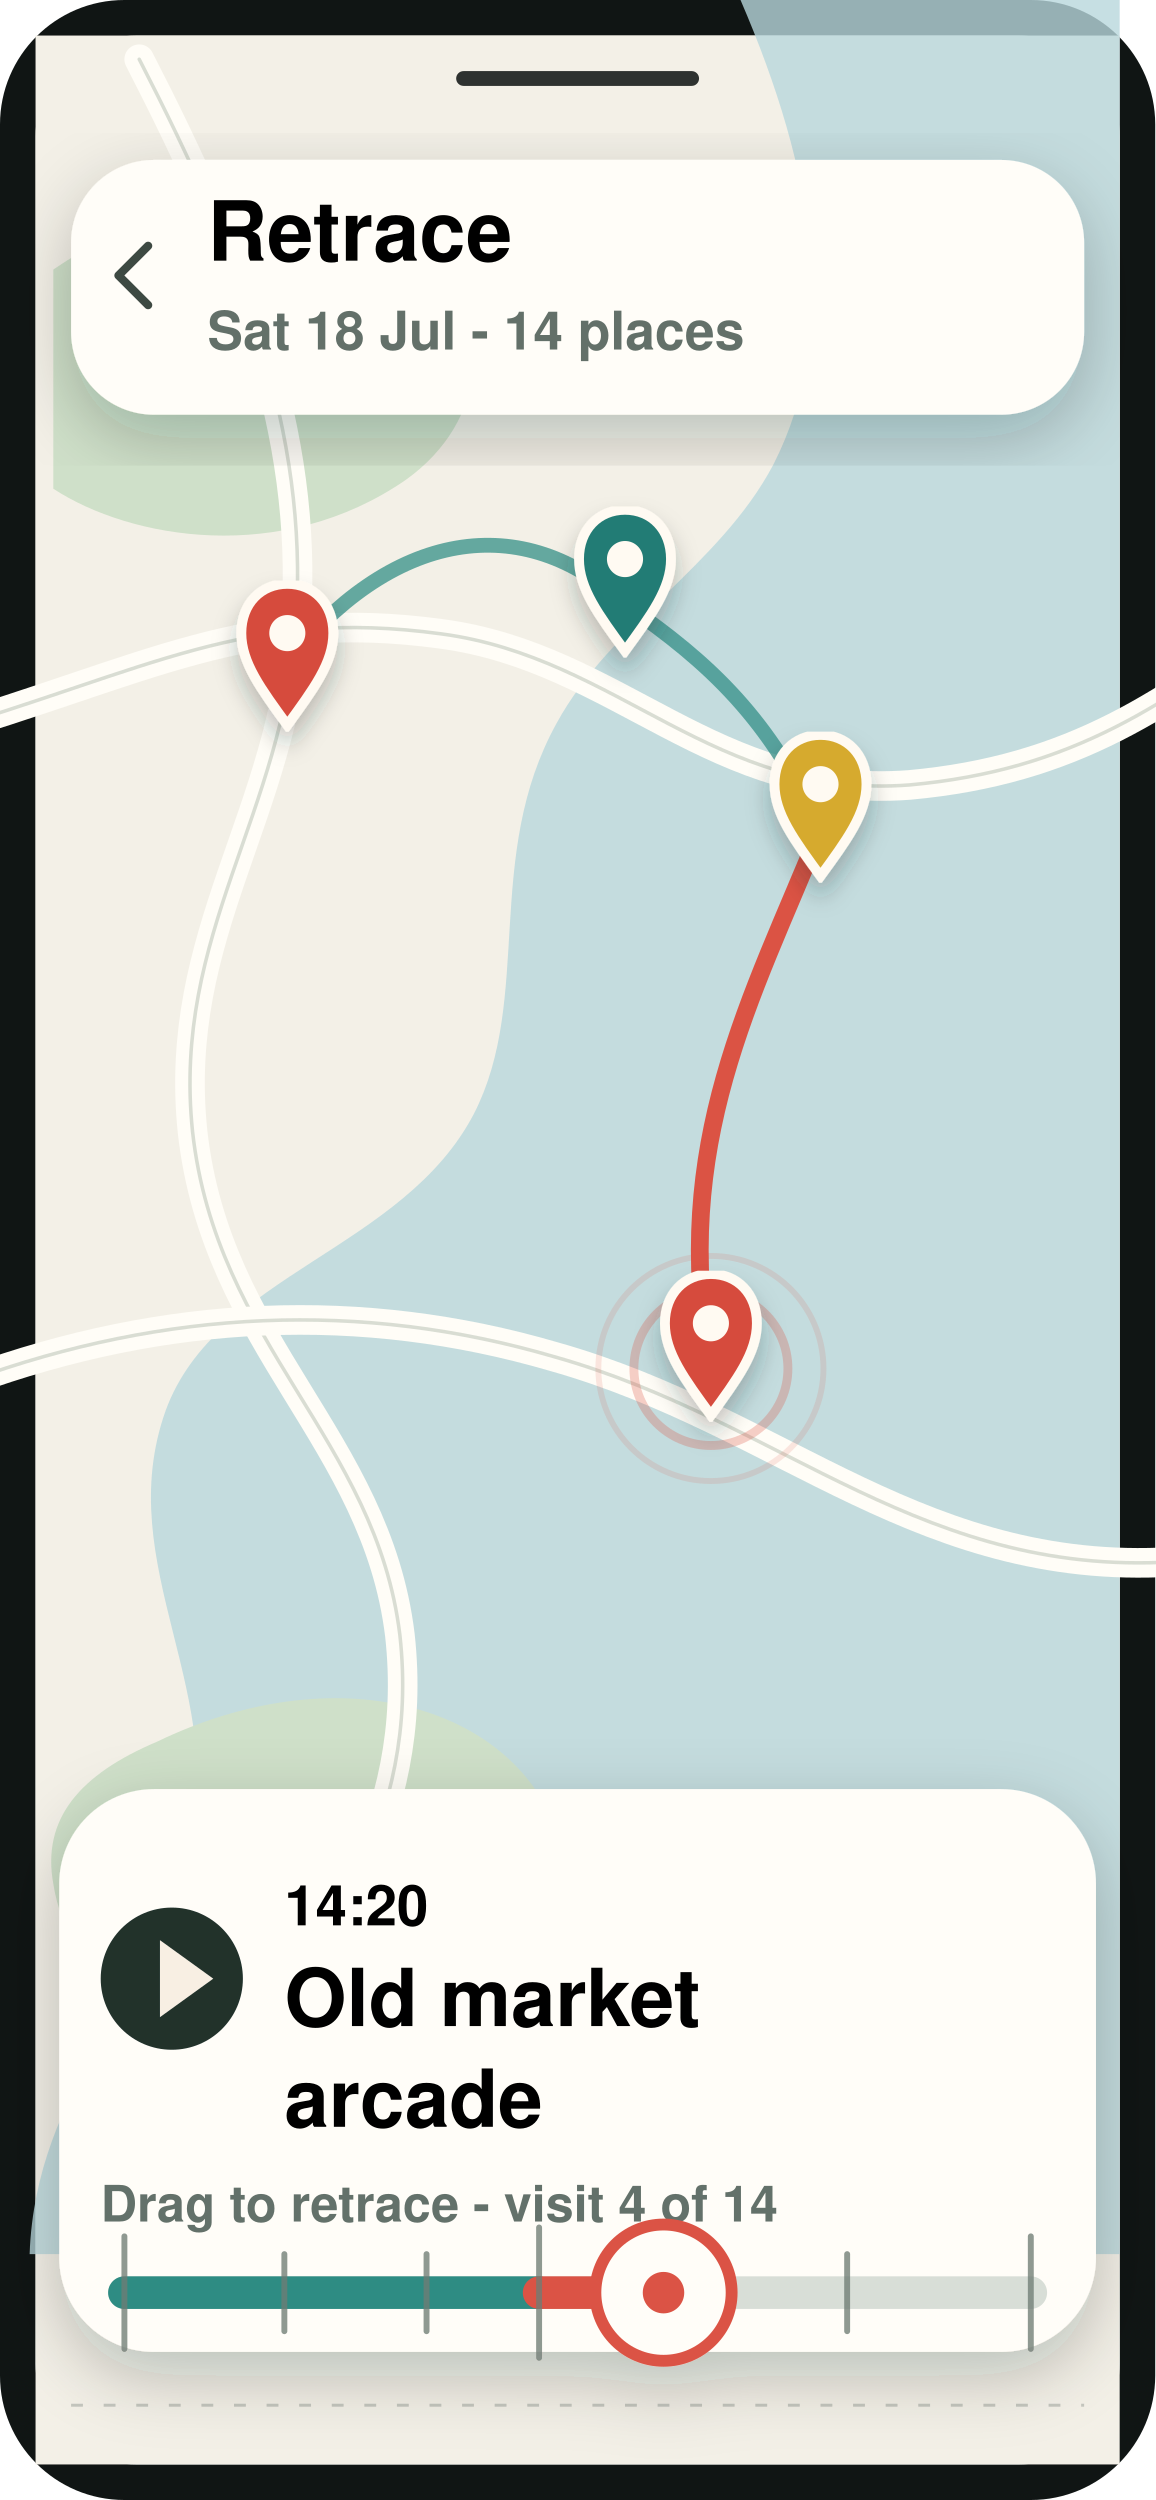
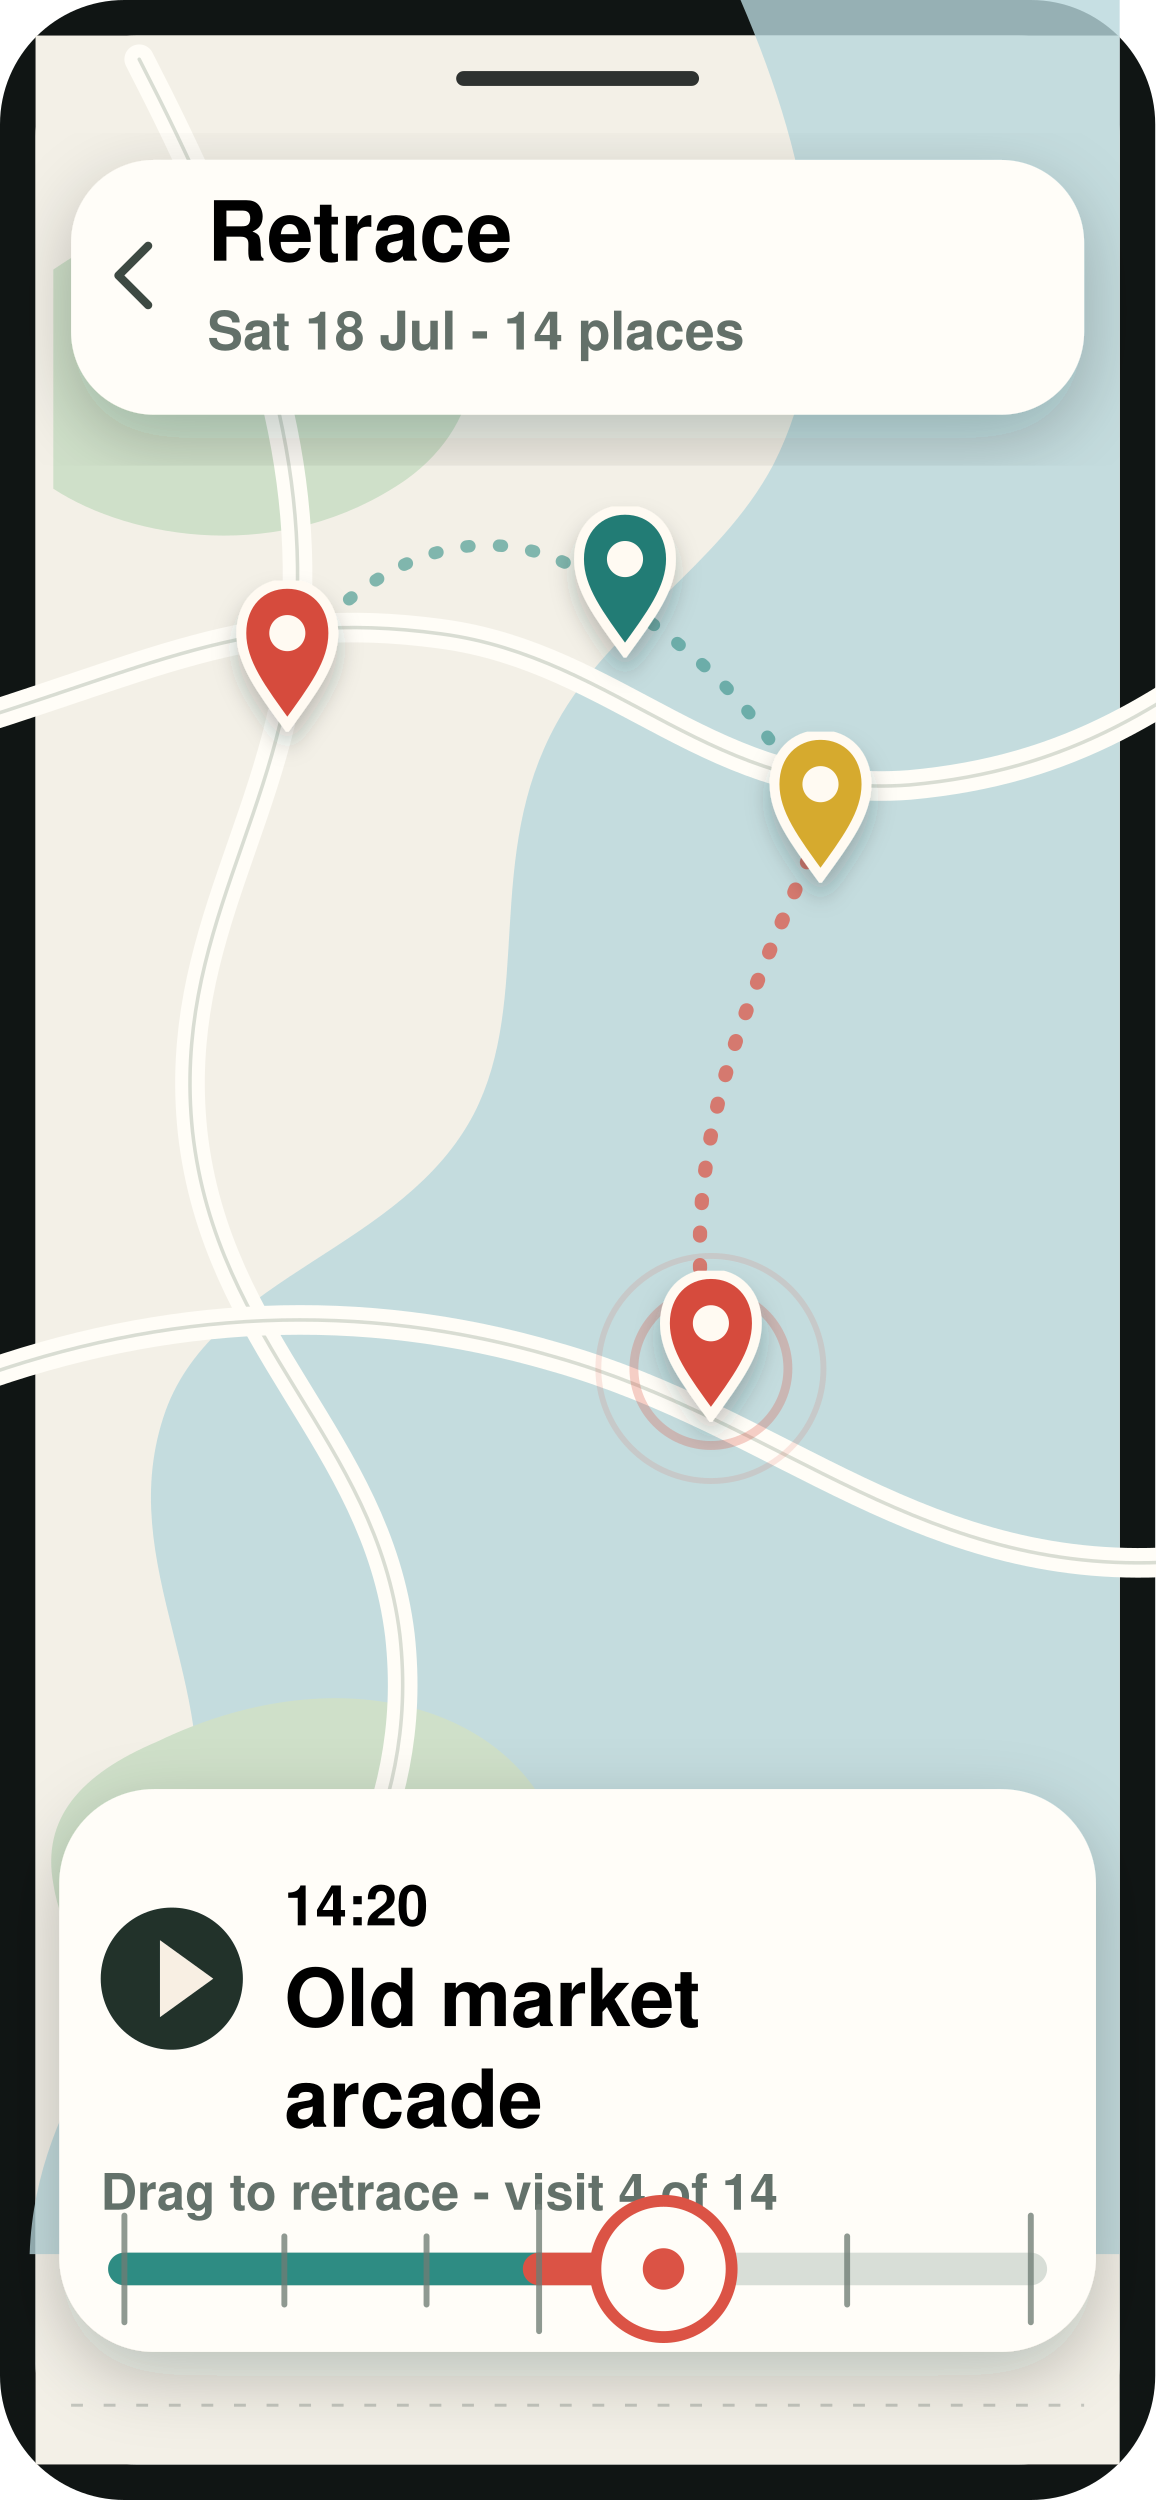
<svg xmlns="http://www.w3.org/2000/svg" width="390" height="844" viewBox="0 0 390 844" role="img" aria-label="Retrace map mid-scrub at accessibility extra extra extra large text size">
  <defs>
    <linearGradient id="paper" x1="0" y1="0" x2="0" y2="1">
      <stop offset="0" stop-color="#f5f2e8" />
      <stop offset=".64" stop-color="#e9f0e8" />
      <stop offset="1" stop-color="#e2eceb" />
    </linearGradient>
    <filter id="shadow" x="-20%" y="-20%" width="140%" height="140%">
      <feDropShadow dx="0" dy="8" stdDeviation="12" flood-color="#1c2421" flood-opacity="0.24" />
    </filter>
    <filter id="pinShadow" x="-40%" y="-30%" width="180%" height="180%">
      <feDropShadow dx="0" dy="5" stdDeviation="4" flood-color="#28312d" flood-opacity="0.28" />
    </filter>
    <symbol id="pinRed" viewBox="0 0 36 46">
      <path d="M18 44C10 33 4 25 4 16 4 7 10 1 18 1s14 6 14 15c0 9-6 17-14 28z" fill="#d64b3c" stroke="#fffaf2" stroke-width="3" />
      <circle cx="18" cy="16" r="5.5" fill="#fffaf2" />
    </symbol>
    <symbol id="pinTeal" viewBox="0 0 36 46">
      <path d="M18 44C10 33 4 25 4 16 4 7 10 1 18 1s14 6 14 15c0 9-6 17-14 28z" fill="#247b74" stroke="#fffaf2" stroke-width="3" />
      <circle cx="18" cy="16" r="5.5" fill="#fffaf2" />
    </symbol>
    <symbol id="pinGold" viewBox="0 0 36 46">
      <path d="M18 44C10 33 4 25 4 16 4 7 10 1 18 1s14 6 14 15c0 9-6 17-14 28z" fill="#d6aa2f" stroke="#fffaf2" stroke-width="3" />
      <circle cx="18" cy="16" r="5.5" fill="#fffaf2" />
    </symbol>
    <style>
      .label { font-family: Helvetica; letter-spacing: 0; }
      .road { fill: none; stroke: #fffdf7; stroke-width: 10; stroke-linecap: round; stroke-linejoin: round; }
      .road-line { fill: none; stroke: #d9ddd3; stroke-width: 1.2; stroke-linecap: round; stroke-linejoin: round; }
-       .visited-arc { fill: none; stroke: #2d8c83; stroke-width: 5; stroke-linecap: round; stroke-linejoin: round; opacity: .72; }
-       .active-arc { fill: none; stroke: #db5344; stroke-width: 6; stroke-linecap: round; stroke-linejoin: round; }
+       .visited-arc { fill: none; stroke: #2d8c83; stroke-width: 4.2; stroke-linecap: round; stroke-linejoin: round; stroke-dasharray: 1 10; opacity: .58; }
+       .active-arc { fill: none; stroke: #db5344; stroke-width: 4.8; stroke-linecap: round; stroke-linejoin: round; stroke-dasharray: 1 10; opacity: .72; }
      .tick { stroke: #6f7c74; stroke-width: 2; stroke-linecap: round; opacity: .78; }
    </style>
  </defs>
  <rect width="390" height="844" rx="42" fill="#101514" />
  <rect x="12" y="12" width="366" height="820" rx="34" fill="url(#paper)" />
  <g clip-path="inset(12 round 34)">
    <rect x="12" y="12" width="366" height="820" fill="#f3f0e7" />
    <path d="M250 0c25 58 34 112 11 157-18 34-55 54-73 87-25 45-8 93-28 132-24 46-87 54-104 100-19 53 23 96 7 153-12 45-51 76-53 132h368V0z" fill="#b8d7dc" opacity=".8" />
    <path d="M18 91c48-33 97-28 126-3 23 20 21 54-7 74-42 29-93 20-119 3z" fill="#cfe0c9" />
    <path d="M53 588c60-29 119-13 135 30 15 39-21 76-81 75-49 0-84-24-89-57-4-22 9-37 35-48z" fill="#cfe0c9" />
    <path class="road" d="M-24 248C51 226 83 205 149 214c60 8 92 56 158 51 55-5 87-27 130-60" />
    <path class="road-line" d="M-24 248C51 226 83 205 149 214c60 8 92 56 158 51 55-5 87-27 130-60" />
    <path class="road" d="M47 20c35 68 57 126 53 189-4 66-42 106-35 173 8 72 62 104 70 170 7 63-26 105-61 164" />
    <path class="road-line" d="M47 20c35 68 57 126 53 189-4 66-42 106-35 173 8 72 62 104 70 170 7 63-26 105-61 164" />
    <path class="road" d="M-10 466c66-24 132-27 197-8 78 22 125 76 213 69" />
    <path class="road-line" d="M-10 466c66-24 132-27 197-8 78 22 125 76 213 69" />
    <path class="visited-arc" d="M95 226C132 178 177 172 211 204" />
    <path class="visited-arc" d="M211 204C240 224 260 243 277 280" />
    <path class="active-arc" d="M277 280C254 337 226 386 240 462" />
    <circle cx="240" cy="462" r="26" fill="none" stroke="#db5344" stroke-width="3" opacity=".28" />
    <circle cx="240" cy="462" r="38" fill="none" stroke="#db5344" stroke-width="2" opacity=".14" />
    <g filter="url(#pinShadow)">
      <use href="#pinRed" x="77" y="196" width="40" height="51" />
      <use href="#pinTeal" x="191" y="171" width="40" height="51" />
      <use href="#pinGold" x="257" y="247" width="40" height="51" />
      <use href="#pinRed" x="220" y="429" width="40" height="51" />
    </g>
  </g>
  <g filter="url(#shadow)">
    <rect x="24" y="54" width="342" height="86" rx="28" fill="#fffdf8" />
    <path d="M50 83l-10 10 10 10" fill="none" stroke="#3d4842" stroke-width="2.8" stroke-linecap="round" stroke-linejoin="round" />
    <text class="label" x="70" y="88" style="font-size:28px;font-weight:780">Retrace</text>
    <text class="label" x="70" y="118" style="font-size:18px;font-weight:700" fill="#637069">Sat 18 Jul - 14 places</text>
  </g>
  <g filter="url(#shadow)">
    <rect x="20" y="604" width="350" height="190" rx="32" fill="#fffdf8" />
    <circle cx="58" cy="668" r="24" fill="#20312c" />
    <path d="M54 655l18 13-18 13z" fill="#f8efe3" />
    <text class="label" x="96" y="650" style="font-size:19px;font-weight:760">14:20</text>
    <text class="label" x="96" y="684" style="font-size:27px;font-weight:790">Old market</text>
    <text class="label" x="96" y="718" style="font-size:27px;font-weight:790">arcade</text>
-     <text class="label" x="34" y="750" style="font-size:17px;font-weight:720" fill="#64716a">Drag to retrace - visit 4 of 14</text>
-     <line x1="42" y1="774" x2="348" y2="774" stroke="#d8ded7" stroke-width="11" stroke-linecap="round" />
-     <line x1="42" y1="774" x2="182" y2="774" stroke="#2d8c83" stroke-width="11" stroke-linecap="round" />
-     <line x1="182" y1="774" x2="224" y2="774" stroke="#db5344" stroke-width="11" stroke-linecap="round" />
-     <line class="tick" x1="42" y1="755" x2="42" y2="793" />
-     <line class="tick" x1="96" y1="761" x2="96" y2="787" />
-     <line class="tick" x1="144" y1="761" x2="144" y2="787" />
-     <line class="tick" x1="182" y1="752" x2="182" y2="796" />
-     <line class="tick" x1="224" y1="761" x2="224" y2="787" />
-     <line class="tick" x1="286" y1="761" x2="286" y2="787" />
-     <line class="tick" x1="348" y1="755" x2="348" y2="793" />
-     <rect x="201" y="751" width="46" height="46" rx="23" fill="#fffdf8" stroke="#db5344" stroke-width="4" />
-     <circle cx="224" cy="774" r="7" fill="#db5344" />
+     <text class="label" x="34" y="746" style="font-size:17px;font-weight:720" fill="#64716a">Drag to retrace - visit 4 of 14</text>
+     <line x1="42" y1="766" x2="348" y2="766" stroke="#d8ded7" stroke-width="11" stroke-linecap="round" />
+     <line x1="42" y1="766" x2="182" y2="766" stroke="#2d8c83" stroke-width="11" stroke-linecap="round" />
+     <line x1="182" y1="766" x2="224" y2="766" stroke="#db5344" stroke-width="11" stroke-linecap="round" />
+     <line class="tick" x1="42" y1="748" x2="42" y2="784" />
+     <line class="tick" x1="96" y1="755" x2="96" y2="778" />
+     <line class="tick" x1="144" y1="755" x2="144" y2="778" />
+     <line class="tick" x1="182" y1="745" x2="182" y2="787" />
+     <line class="tick" x1="224" y1="755" x2="224" y2="778" />
+     <line class="tick" x1="286" y1="755" x2="286" y2="778" />
+     <line class="tick" x1="348" y1="748" x2="348" y2="784" />
+     <rect x="201" y="743" width="46" height="46" rx="23" fill="#fffdf8" stroke="#db5344" stroke-width="4" />
+     <circle cx="224" cy="766" r="7" fill="#db5344" />
  </g>
  <rect x="154" y="24" width="82" height="5" rx="2.5" fill="#0f1412" opacity=".86" />
  <line x1="24" y1="812" x2="366" y2="812" stroke="#20312c" stroke-width="1" stroke-dasharray="4 7" opacity=".22" />
</svg>
